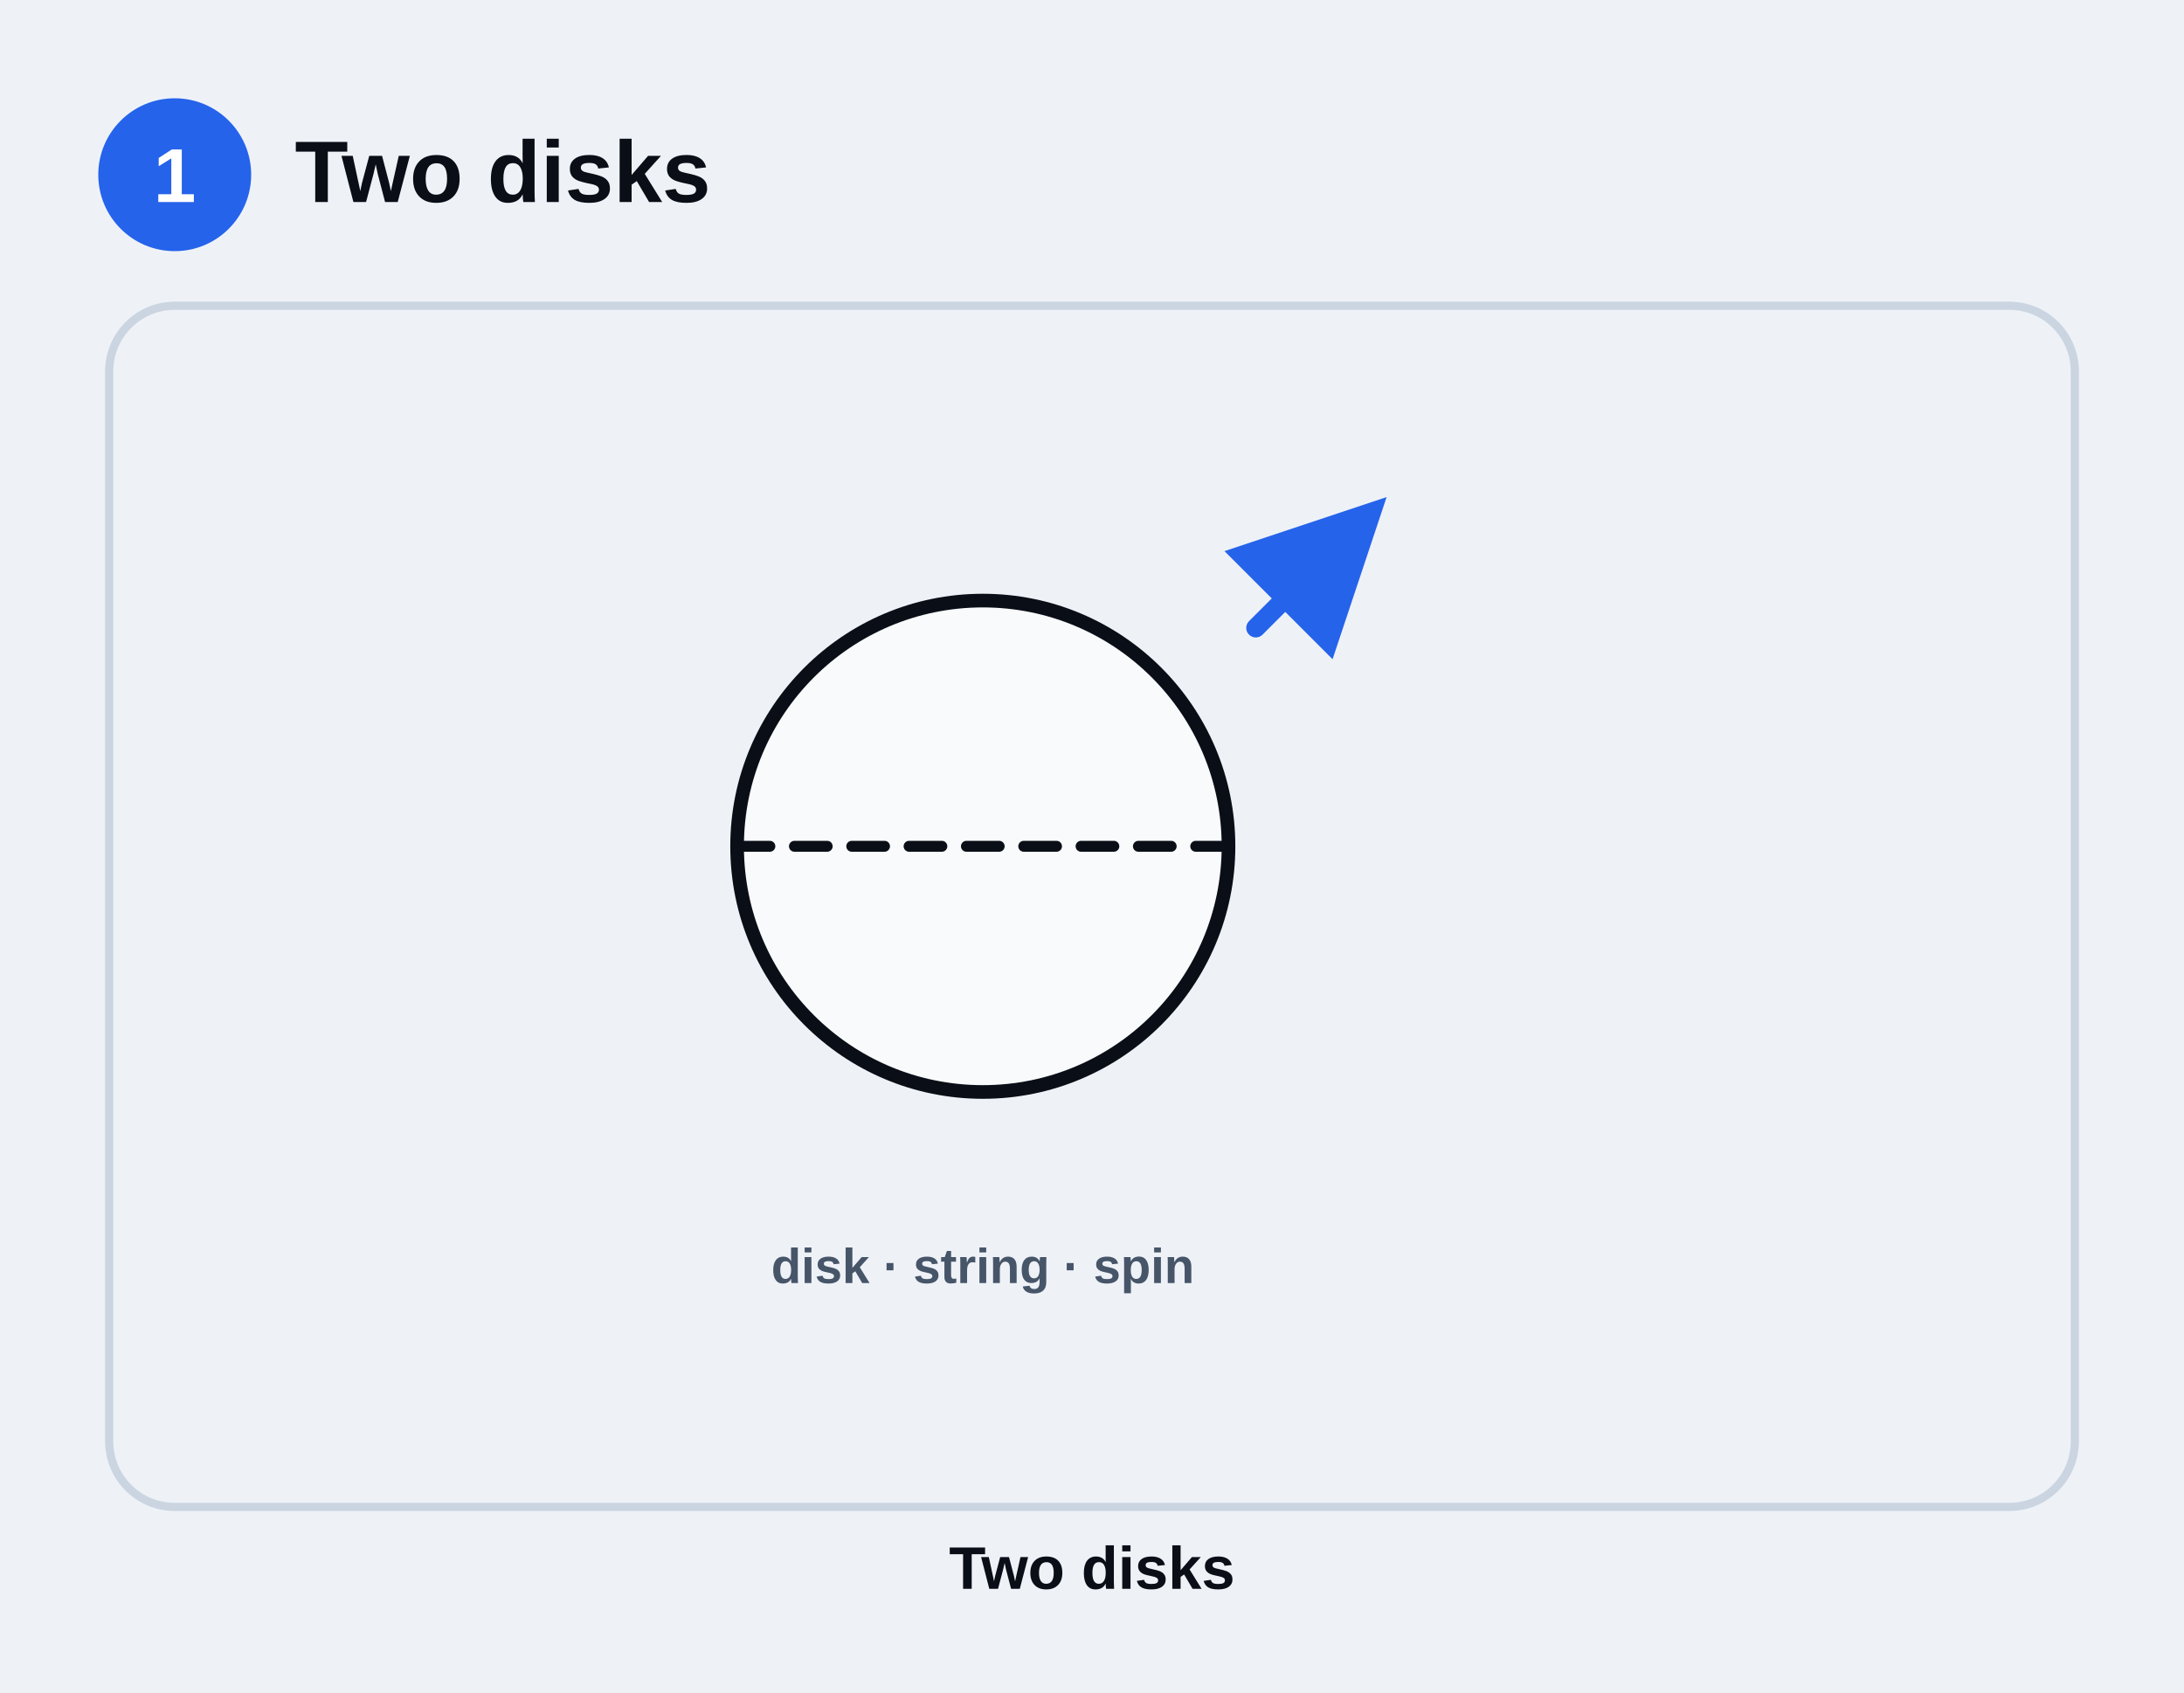
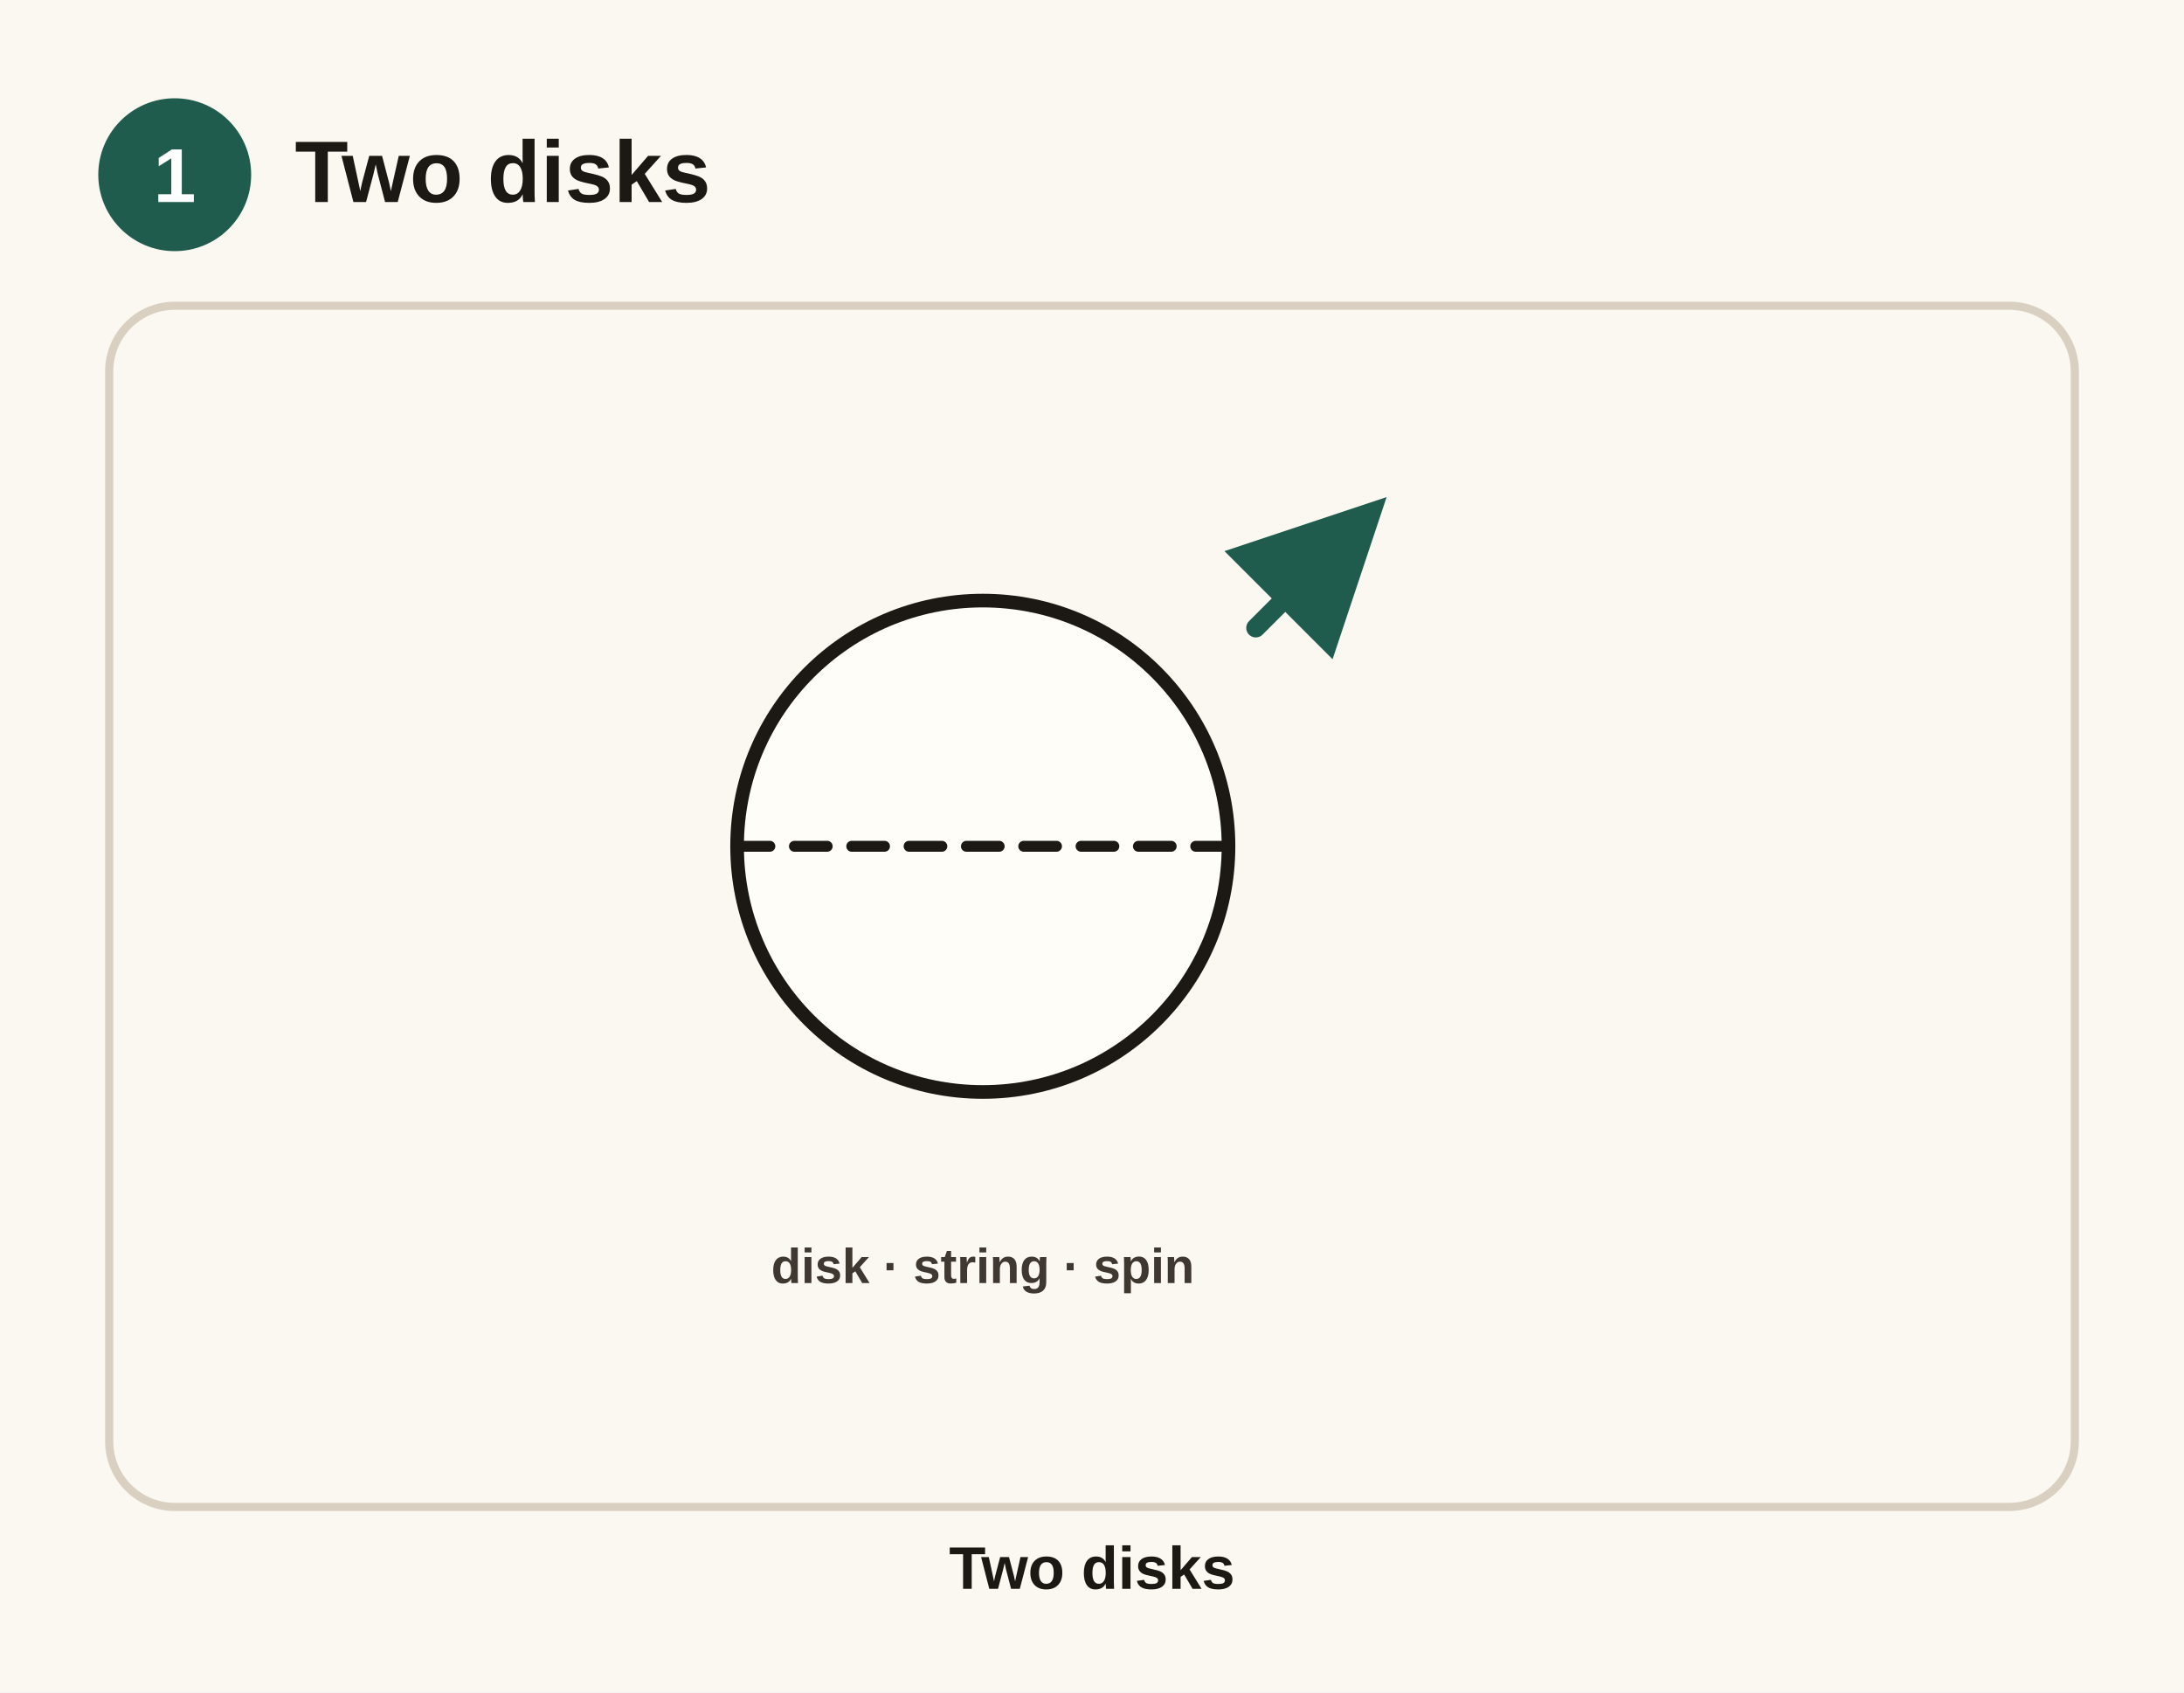
<svg xmlns="http://www.w3.org/2000/svg" width="800" height="620" viewBox="0 0 800 620" role="img">
  <defs>
    <marker id="arrow" viewBox="0 0 10 10" refX="8" refY="5" markerWidth="8" markerHeight="8" orient="auto-start-reverse">
-       <path d="M 0 0 L 10 5 L 0 10 z" fill="#2563EB" />
+       <path d="M 0 0 L 10 5 L 0 10 z" fill="#1f5c4e" />
    </marker>
  </defs>
-   <rect width="800" height="620" fill="#EEF2F7" />
-   <circle cx="64" cy="64" r="28" fill="#2563EB" />
+   <rect width="800" height="620" fill="#fbf8f1" />
+   <circle cx="64" cy="64" r="28" fill="#1f5c4e" />
  <text x="64" y="74" text-anchor="middle" font-size="28" font-family="Arial,Helvetica,sans-serif" font-weight="700" fill="#FFFFFF">1</text>
-   <text x="108" y="74" font-size="32" font-family="Arial,Helvetica,sans-serif" font-weight="700" fill="#0A0E17">Two disks</text>
-   <rect x="40" y="112" width="720" height="440" rx="24" fill="#EEF2F7" stroke="#CBD5E1" stroke-width="3" />
+   <text x="108" y="74" font-size="32" font-family="Arial,Helvetica,sans-serif" font-weight="700" fill="#1c1915">Two disks</text>
+   <rect x="40" y="112" width="720" height="440" rx="24" fill="#fbf8f1" stroke="#d9d0c2" stroke-width="3" />
  <g transform="translate(80,150)">
-     <circle cx="280" cy="160" r="90" fill="#F8FAFC" stroke="#0A0E17" stroke-width="5" />
-     <line x1="190" y1="160" x2="370" y2="160" stroke="#0A0E17" stroke-width="4" stroke-dasharray="12 9" stroke-linecap="round" />
-     <line x1="380" y1="80" x2="420" y2="40" stroke="#2563EB" stroke-width="7" stroke-linecap="round" marker-end="url(#arrow)" />
-     <text x="280" y="320" text-anchor="middle" font-size="18" font-family="Arial,Helvetica,sans-serif" font-weight="600" fill="#475569">disk · string · spin</text>
+     <circle cx="280" cy="160" r="90" fill="#fffdf8" stroke="#1c1915" stroke-width="5" />
+     <line x1="190" y1="160" x2="370" y2="160" stroke="#1c1915" stroke-width="4" stroke-dasharray="12 9" stroke-linecap="round" />
+     <line x1="380" y1="80" x2="420" y2="40" stroke="#1f5c4e" stroke-width="7" stroke-linecap="round" marker-end="url(#arrow)" />
+     <text x="280" y="320" text-anchor="middle" font-size="18" font-family="Arial,Helvetica,sans-serif" font-weight="600" fill="#3f3830">disk · string · spin</text>
  </g>
-   <text x="400" y="582" text-anchor="middle" font-size="22" font-family="Arial,Helvetica,sans-serif" font-weight="700" fill="#0A0E17">Two disks</text>
+   <text x="400" y="582" text-anchor="middle" font-size="22" font-family="Arial,Helvetica,sans-serif" font-weight="700" fill="#1c1915">Two disks</text>
</svg>
